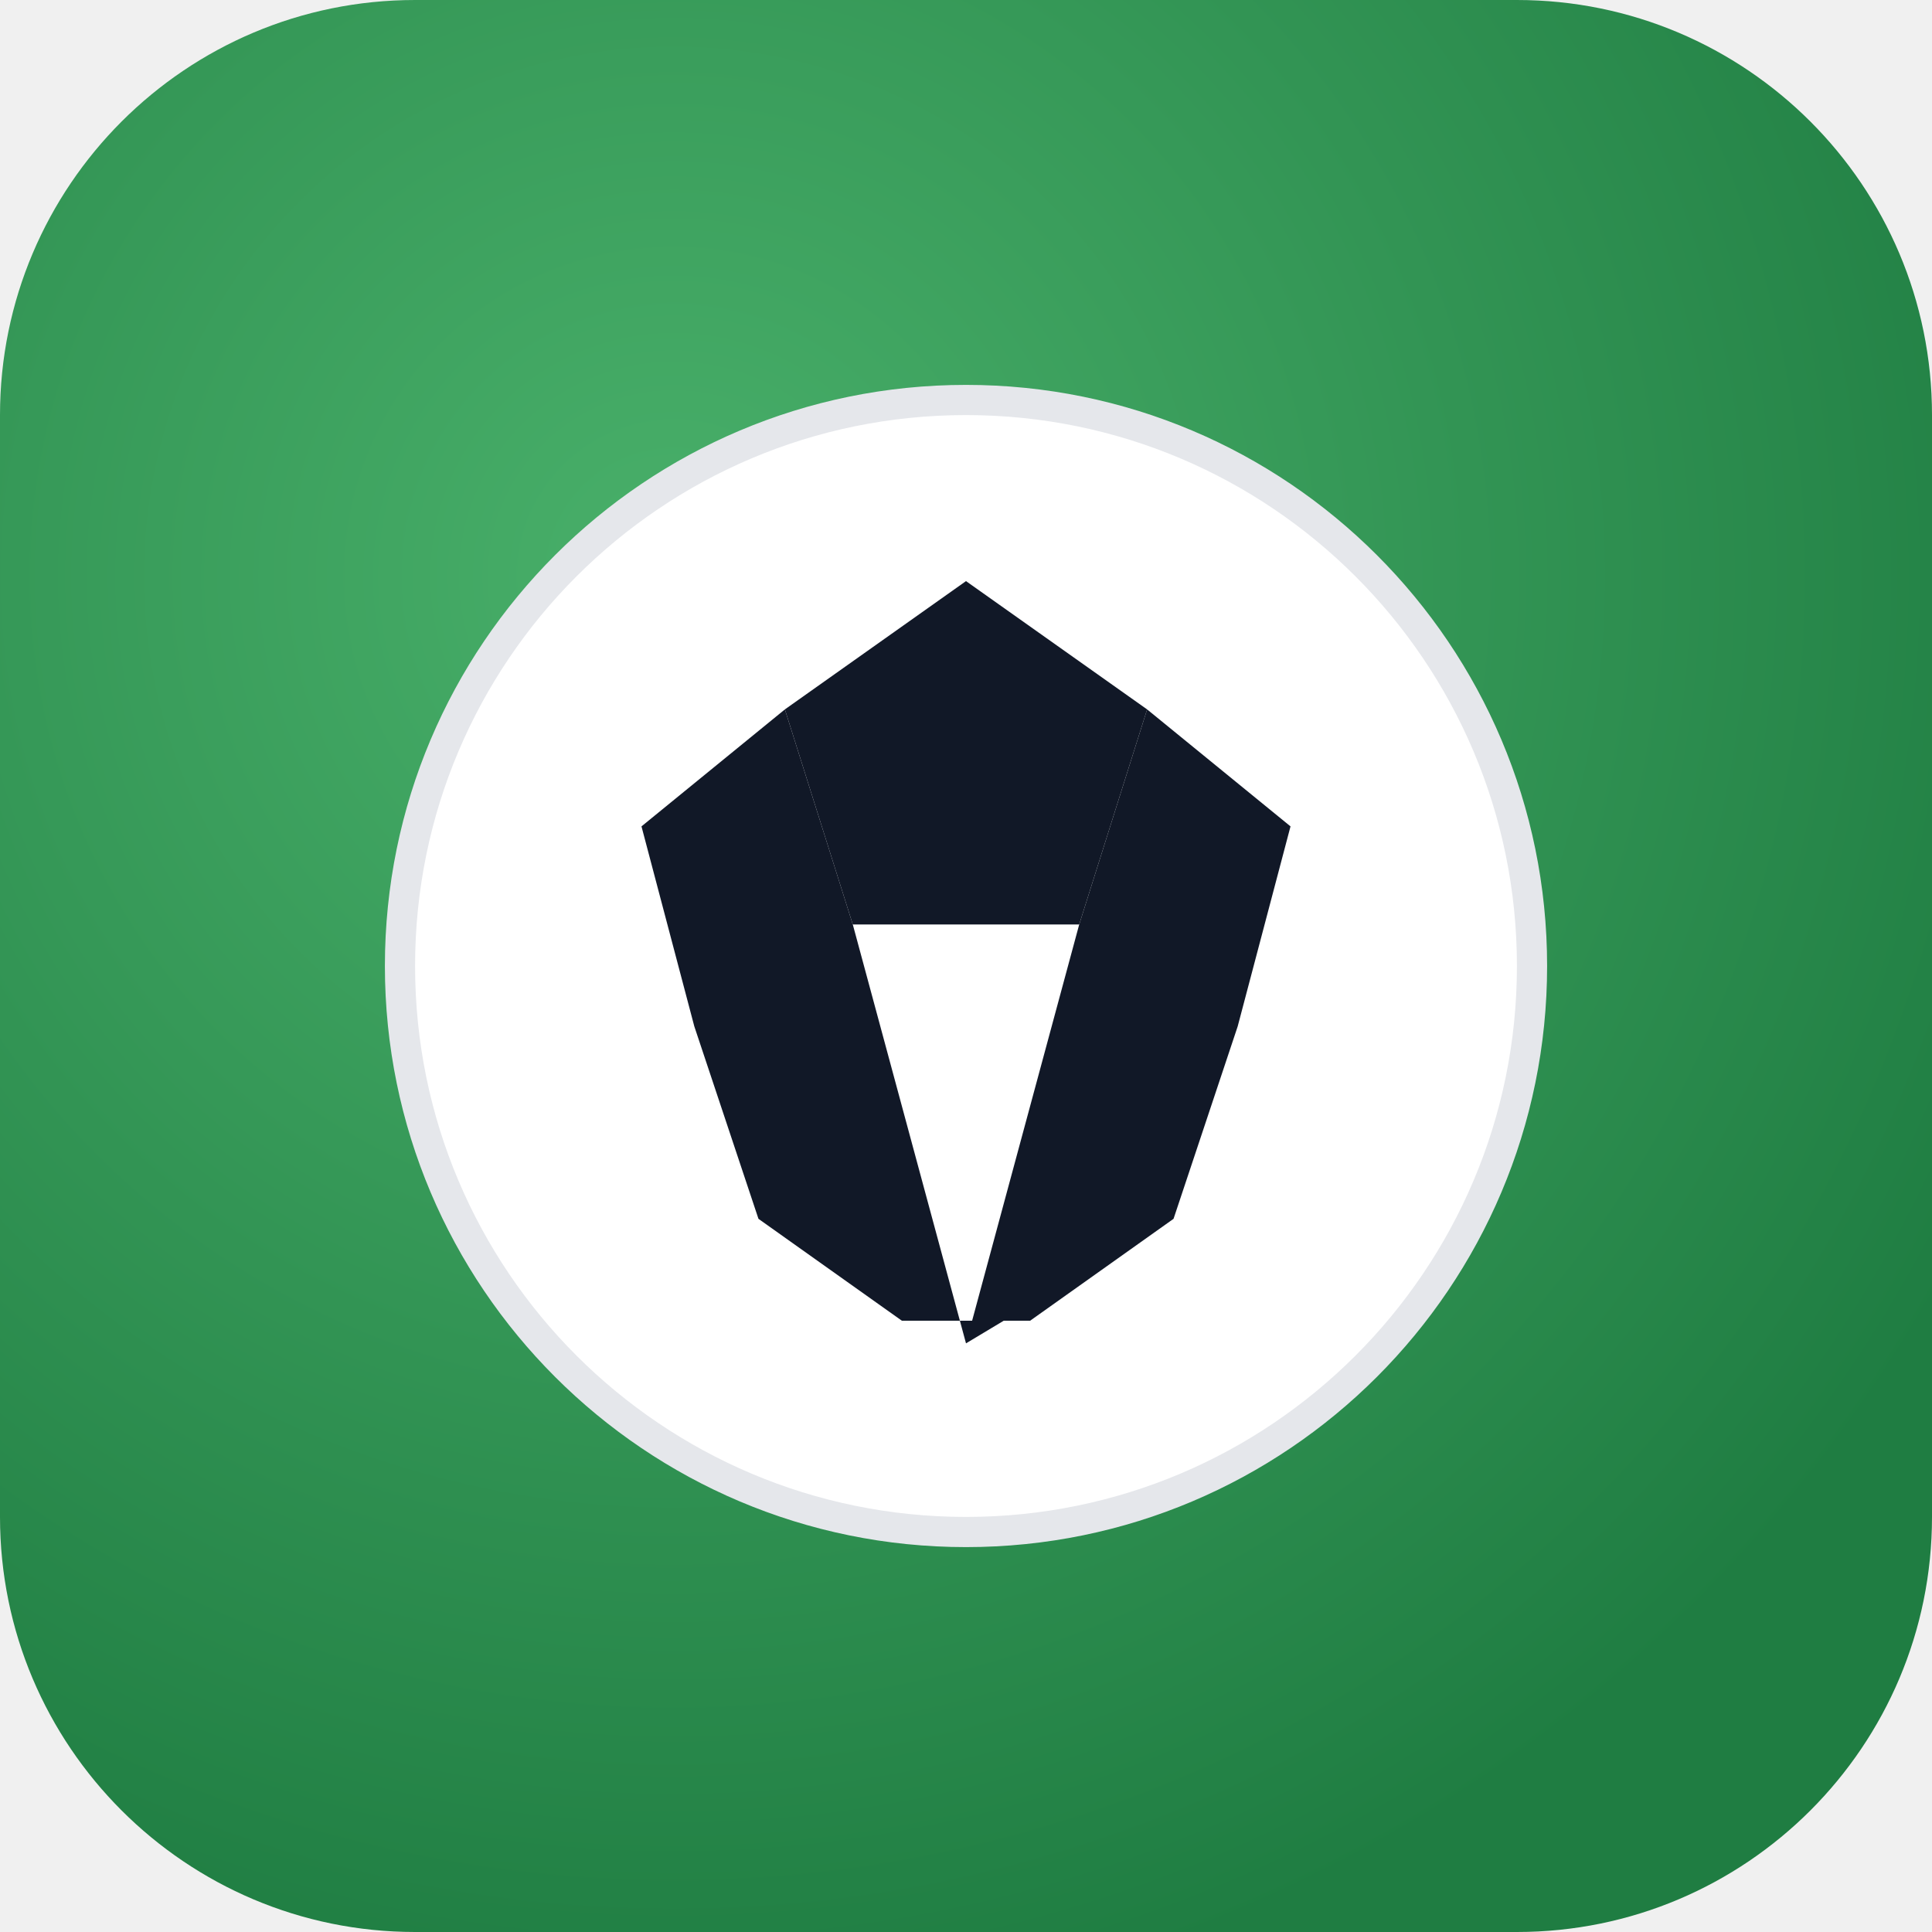
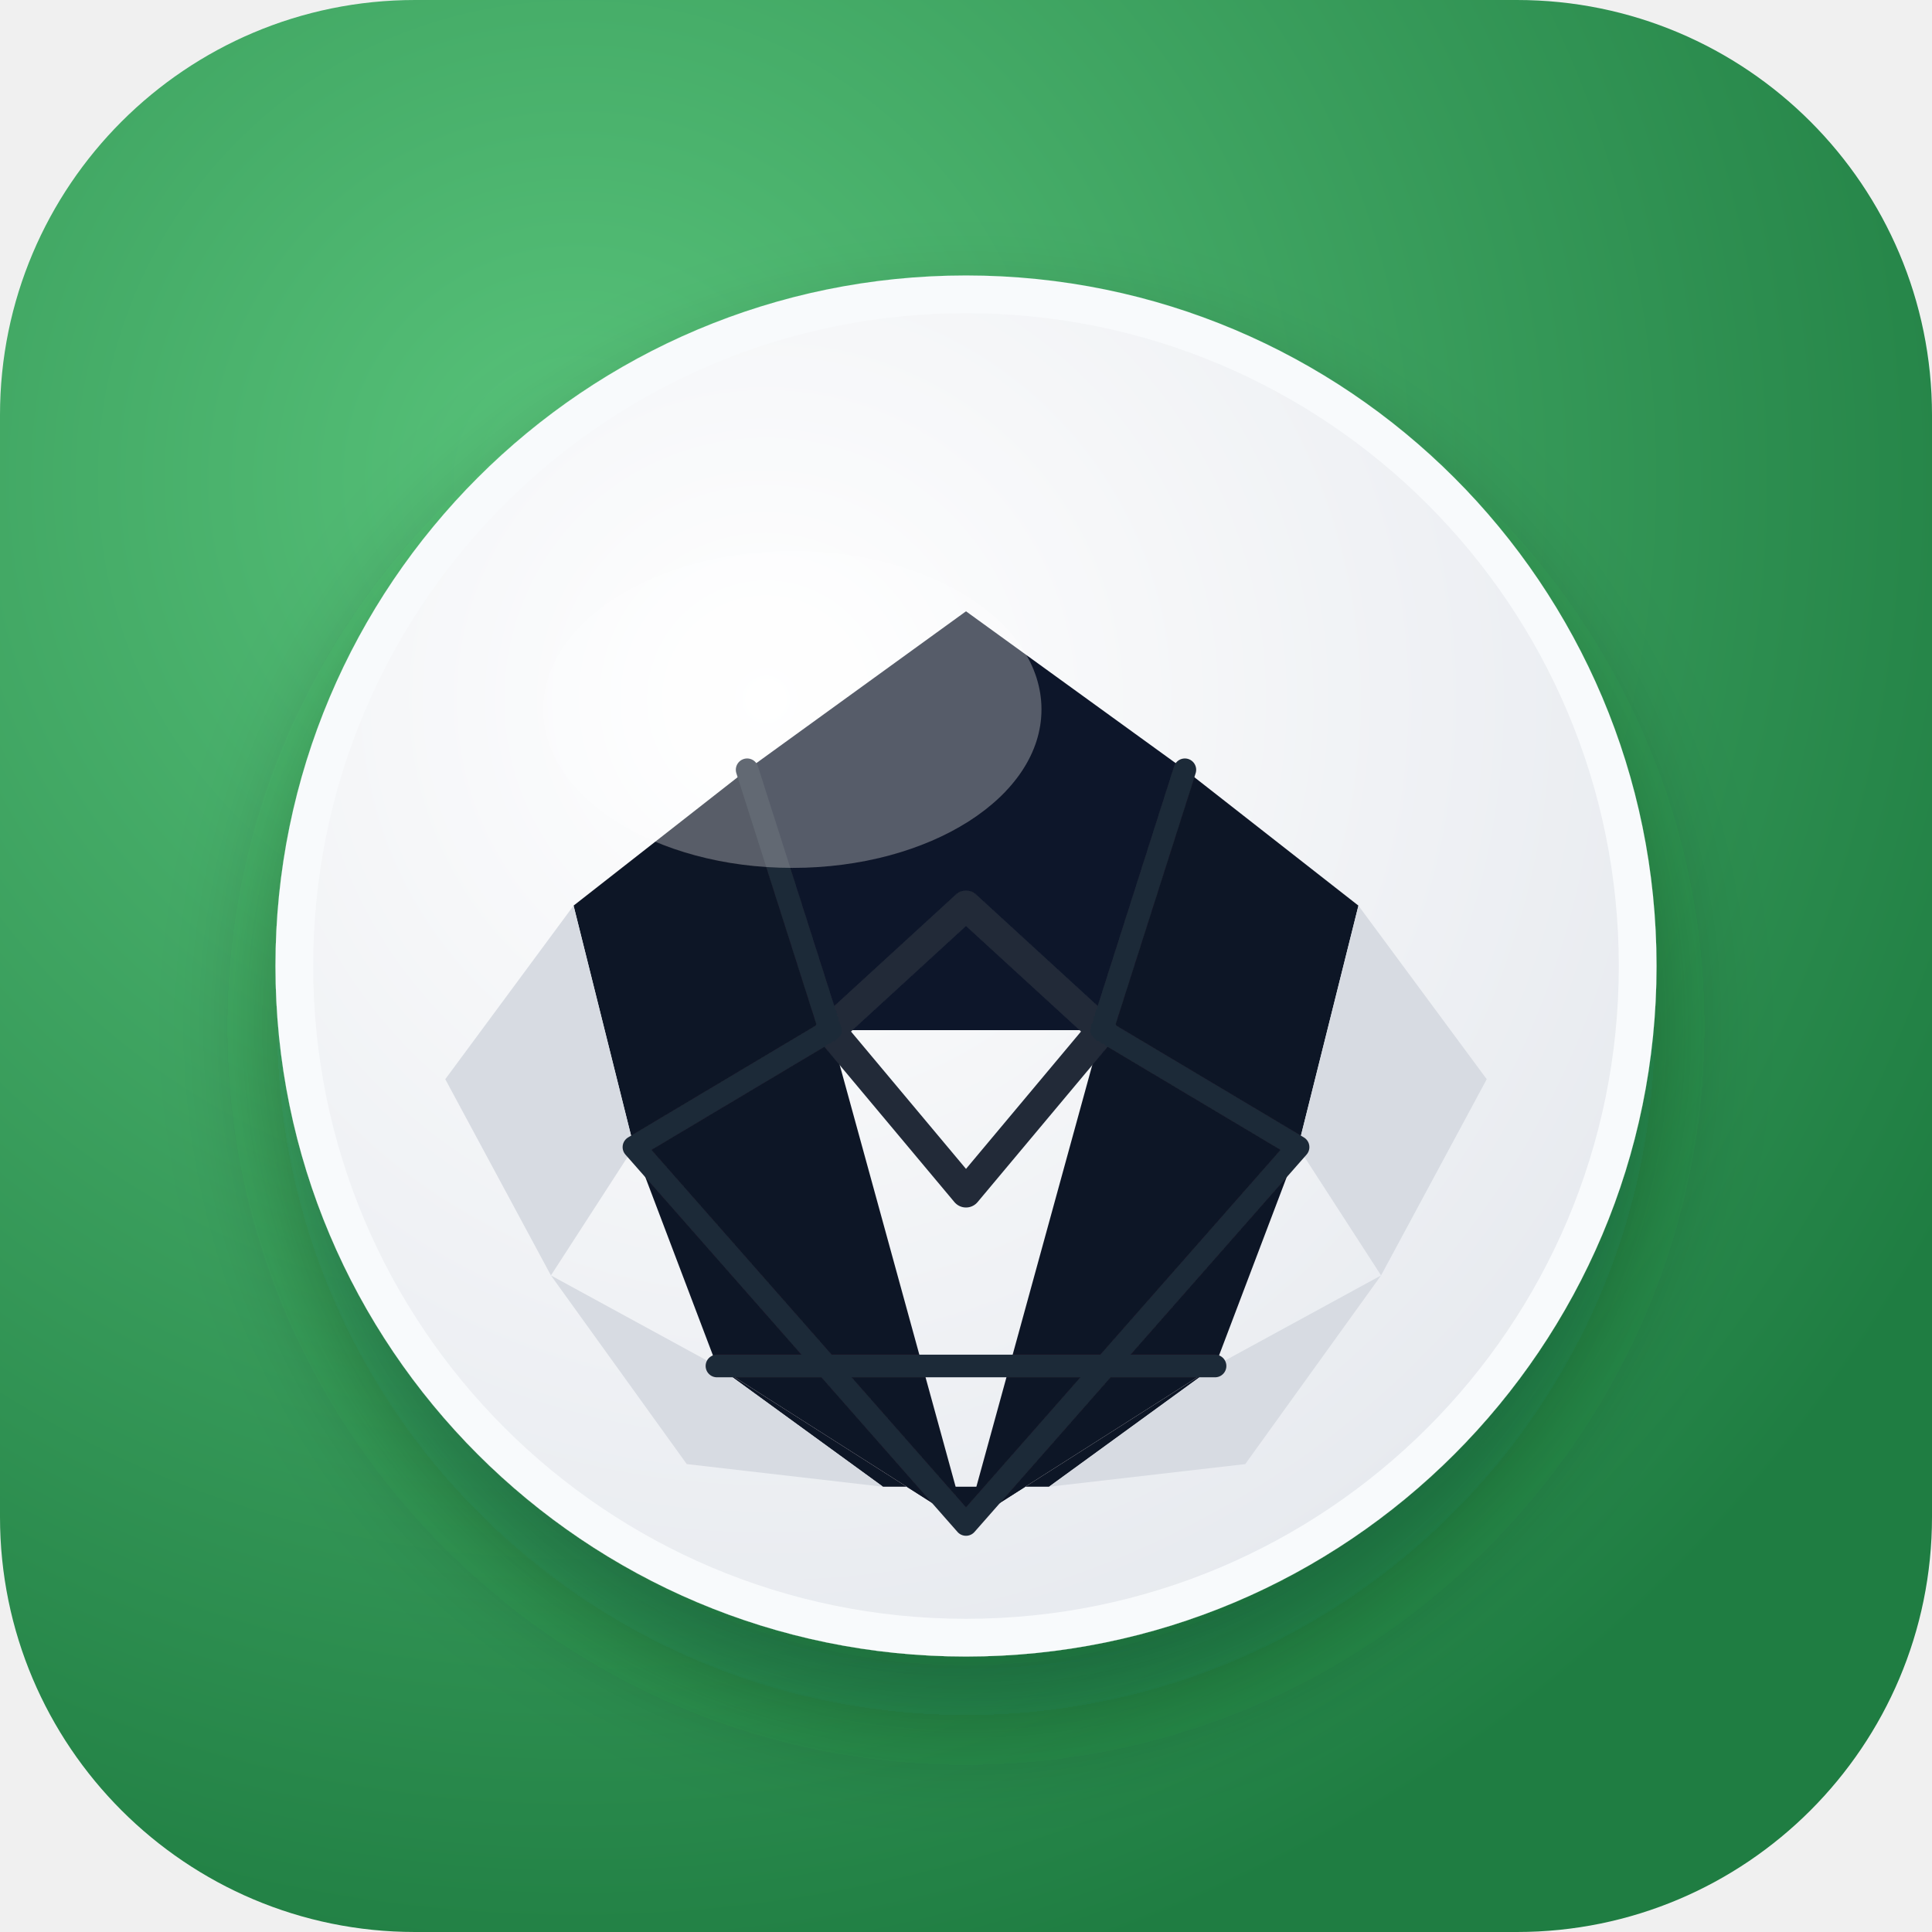
- <svg xmlns="http://www.w3.org/2000/svg" viewBox="0 0 512 512">
+ <svg xmlns="http://www.w3.org/2000/svg" viewBox="0 0 512 512" role="img" aria-label="Soccer ball icon">
  <defs>
-     <radialGradient id="bg" cx="35%" cy="30%" r="75%">
-       <stop offset="0%" stop-color="#49b06a" />
+     <radialGradient id="field" cx="30%" cy="25%" r="80%">
+       <stop offset="0%" stop-color="#58c37a" />
      <stop offset="100%" stop-color="#1f7d42" />
    </radialGradient>
+     <radialGradient id="ballShade" cx="35%" cy="30%" r="75%">
+       <stop offset="0%" stop-color="#ffffff" />
+       <stop offset="100%" stop-color="#e7eaef" />
+     </radialGradient>
+     <filter id="shadow" x="-20%" y="-20%" width="140%" height="140%">
+       <feDropShadow dx="0" dy="16" stdDeviation="14" flood-color="#0b3a20" flood-opacity="0.35" />
+     </filter>
+     <clipPath id="ballClip">
+       <circle cx="256" cy="256" r="178" />
+     </clipPath>
  </defs>
-   <rect width="512" height="512" rx="110" fill="url(#bg)" />
-   <circle cx="256" cy="256" r="150" fill="#fff" />
-   <path d="M256 154 304 188 286 245 226 245 208 188z" fill="#111827" />
-   <path d="M208 188 170 219 184 272 226 245zM304 188 342 219 328 272 286 245zM184 272 201 323 256 356 226 245zM328 272 311 323 256 356 286 245zM201 323 239 350 273 350 311 323 256 356z" fill="#111827" />
-   <circle cx="256" cy="256" r="150" fill="none" stroke="#e5e7eb" stroke-width="8" />
+   <rect width="512" height="512" rx="110" fill="url(#field)" />
+   <g filter="url(#shadow)">
+     <circle cx="256" cy="256" r="178" fill="url(#ballShade)" />
+     <g clip-path="url(#ballClip)">
+       <polygon points="256,162 314,204 292,273 220,273 198,204" fill="#0f172a" />
+       <polygon points="198,204 152,240 168,304 220,273" fill="#111827" />
+       <polygon points="314,204 360,240 344,304 292,273" fill="#111827" />
+       <polygon points="168,304 190,362 256,404 220,273" fill="#111827" />
+       <polygon points="344,304 322,362 256,404 292,273" fill="#111827" />
+       <polygon points="190,362 234,394 278,394 322,362 256,404" fill="#111827" />
+       <polygon points="152,240 118,286 146,338 168,304" fill="#d7dbe2" />
+       <polygon points="360,240 394,286 366,338 344,304" fill="#d7dbe2" />
+       <polygon points="146,338 182,388 234,394 190,362" fill="#d7dbe2" />
+       <polygon points="366,338 330,388 278,394 322,362" fill="#d7dbe2" />
+       <polygon points="220,273 256,240 292,273 256,316" fill="none" stroke="#202938" stroke-width="8" stroke-linejoin="round" />
+       <path d="M198 204 220 273 168 304M314 204 292 273 344 304M168 304 256 404 344 304M190 362 322 362" fill="none" stroke="#1f2937" stroke-width="6" stroke-linecap="round" stroke-linejoin="round" />
+     </g>
+     <circle cx="256" cy="256" r="178" fill="none" stroke="#f8fafc" stroke-width="10" />
+     <ellipse cx="210" cy="188" rx="66" ry="42" fill="#ffffff" opacity="0.3" />
+   </g>
</svg>
